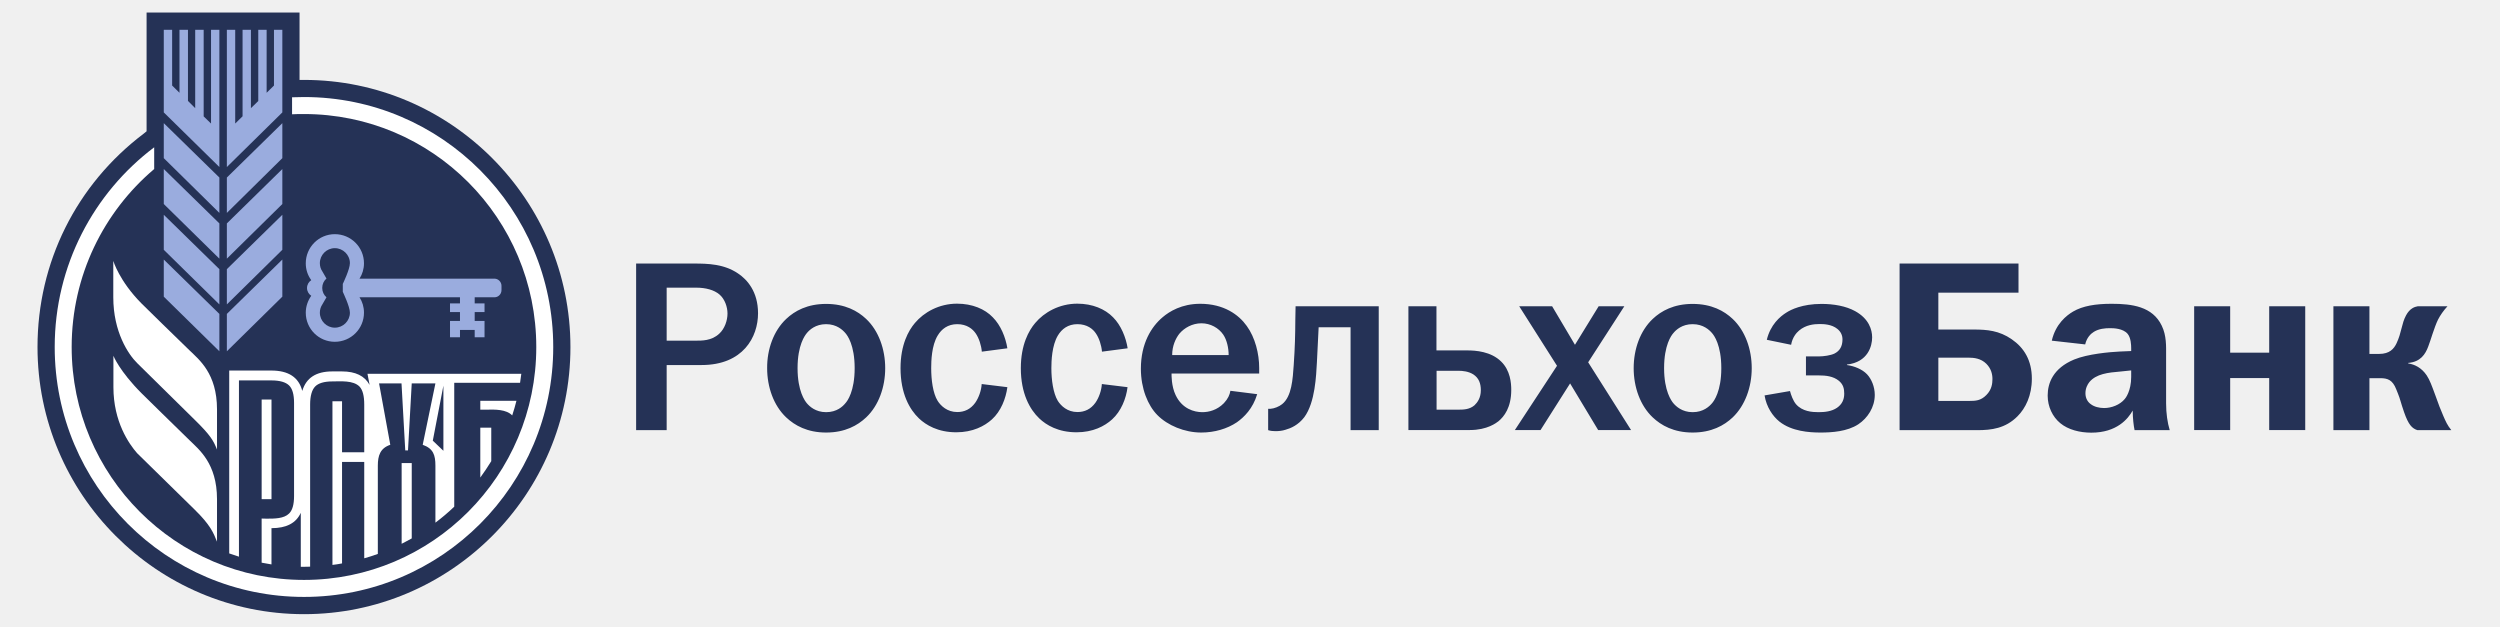
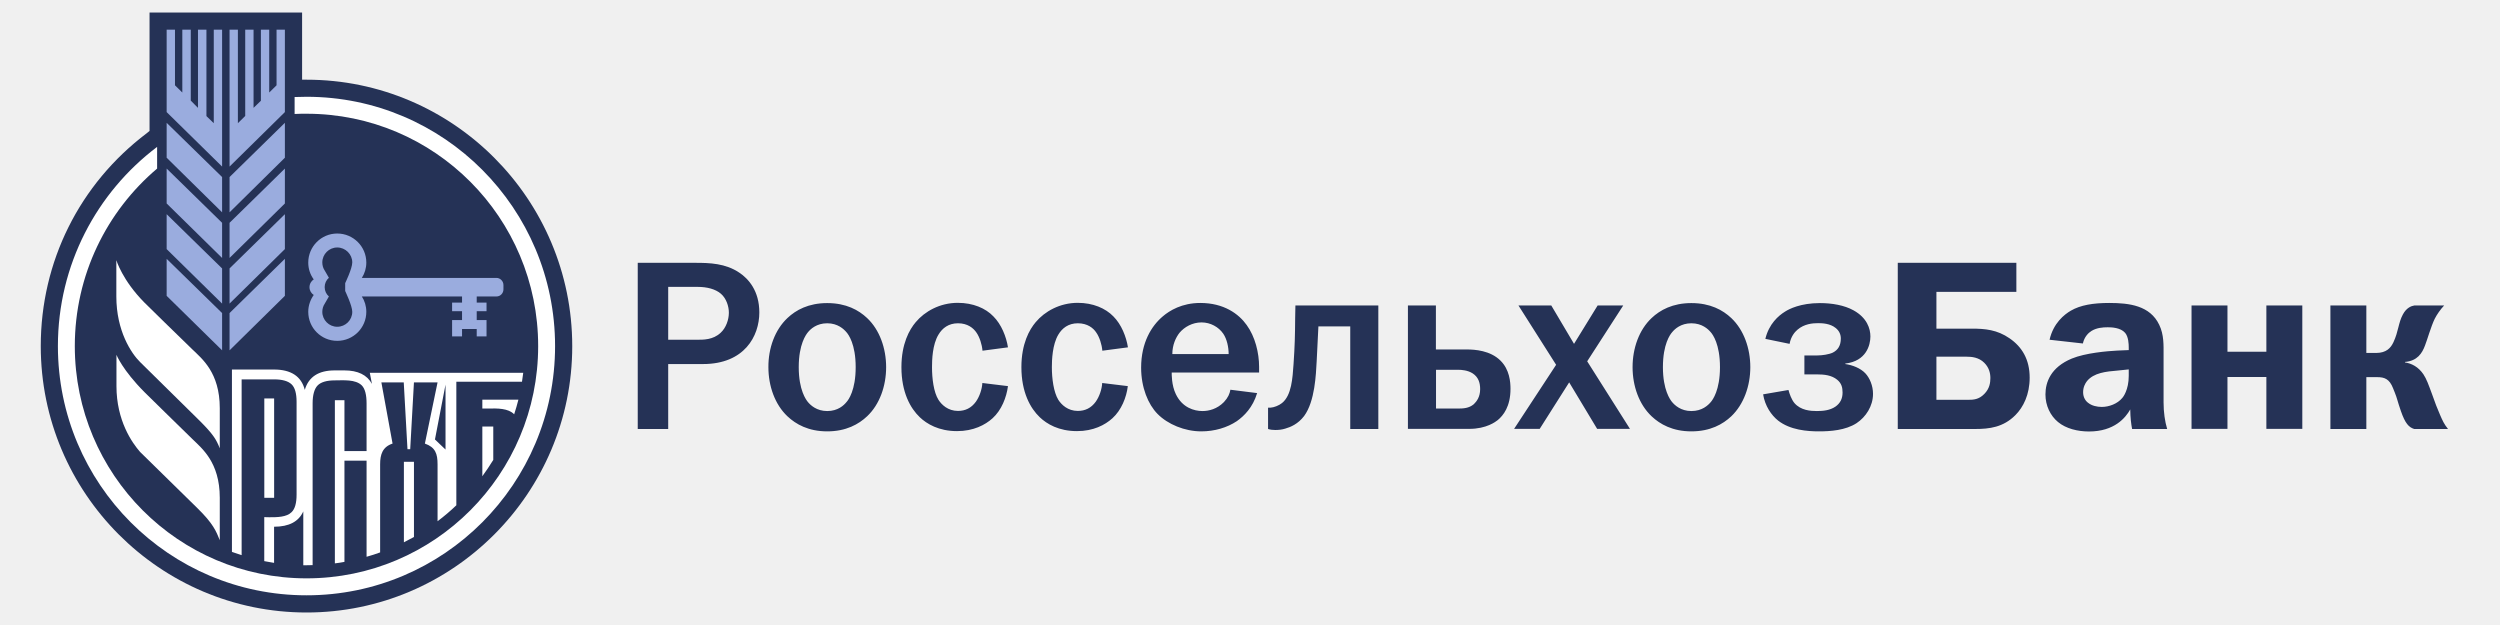
- <svg xmlns="http://www.w3.org/2000/svg" width="367" height="92" viewBox="0 0 367 92" fill="none">
-   <path d="M101.856 38.688C103.96 38.688 106.303 38.761 108.334 40.137C109.688 41.036 111.28 42.816 111.28 45.991C111.28 49.477 109.085 53.588 102.991 53.588H97.866V63.148H93.383V38.688H101.856V38.688ZM102.039 50.01C103.027 50.01 104.454 50.046 105.589 48.982C106.376 48.266 106.797 47.055 106.797 46.028C106.797 45.073 106.413 43.917 105.626 43.238C104.839 42.559 103.594 42.229 102.203 42.229H97.866V50.01H102.039V50.01ZM115.417 46.817C116.661 45.642 118.509 44.614 121.273 44.614C124.054 44.614 125.903 45.642 127.147 46.817C128.996 48.56 129.947 51.276 129.947 54.047C129.947 56.818 128.996 59.533 127.147 61.277C125.903 62.451 124.054 63.497 121.273 63.497C118.509 63.497 116.661 62.451 115.417 61.277C113.568 59.533 112.617 56.818 112.617 54.047C112.598 51.258 113.568 48.56 115.417 46.817V46.817ZM118.436 59.185C118.821 59.643 119.717 60.506 121.273 60.506C122.847 60.506 123.725 59.662 124.109 59.185C124.402 58.873 125.464 57.441 125.464 54.047C125.464 50.652 124.402 49.239 124.109 48.908C123.725 48.45 122.828 47.587 121.273 47.587C119.717 47.587 118.821 48.431 118.436 48.908C118.162 49.239 117.082 50.652 117.082 54.047C117.082 57.423 118.162 58.855 118.436 59.185ZM144.13 51.624C144.057 50.707 143.709 49.624 143.233 48.945C142.794 48.303 141.952 47.587 140.525 47.587C139.134 47.587 138.219 48.303 137.651 49.257C136.755 50.725 136.7 53.001 136.7 54.047C136.7 55.717 136.938 57.717 137.651 58.854C138.109 59.57 139.042 60.488 140.525 60.488C141.586 60.488 142.483 60.066 143.16 59.13C143.691 58.377 144.057 57.313 144.112 56.377L147.881 56.836C147.662 58.506 146.93 60.377 145.612 61.57C144.514 62.561 142.794 63.46 140.378 63.46C137.688 63.46 135.931 62.396 134.906 61.423C133.516 60.102 132.198 57.753 132.198 54.047C132.198 50.597 133.369 48.523 134.303 47.422C135.62 45.844 137.853 44.578 140.488 44.578C142.739 44.578 144.587 45.367 145.74 46.578C146.911 47.752 147.625 49.532 147.881 51.129L144.13 51.624V51.624ZM161.772 51.624C161.698 50.707 161.351 49.624 160.875 48.945C160.454 48.303 159.594 47.587 158.166 47.587C156.776 47.587 155.861 48.303 155.293 49.257C154.415 50.725 154.342 53.001 154.342 54.047C154.342 55.717 154.598 57.717 155.293 58.854C155.751 59.57 156.684 60.488 158.166 60.488C159.228 60.488 160.125 60.066 160.802 59.13C161.332 58.377 161.698 57.313 161.753 56.377L165.523 56.836C165.322 58.506 164.572 60.377 163.254 61.57C162.156 62.561 160.454 63.46 158.038 63.46C155.33 63.46 153.591 62.396 152.567 61.423C151.176 60.102 149.858 57.753 149.858 54.047C149.858 50.597 151.029 48.523 151.963 47.422C153.28 45.844 155.513 44.578 158.148 44.578C160.381 44.578 162.229 45.367 163.4 46.578C164.572 47.752 165.285 49.532 165.541 51.129L161.772 51.624V51.624ZM184.556 57.863C183.916 59.992 182.634 61.24 181.573 61.992C180.145 62.946 178.297 63.497 176.339 63.497C173.886 63.497 171.398 62.451 169.897 60.928C168.506 59.515 167.481 57.038 167.481 54.12C167.481 50.413 169.019 47.954 170.684 46.56C171.654 45.734 173.466 44.596 176.192 44.596C179.651 44.596 181.847 46.193 183.019 47.844C184.262 49.551 184.848 51.936 184.848 54.01V54.836H171.983C171.983 55.038 171.947 56.689 172.587 58.01C173.539 60.011 175.296 60.506 176.504 60.506C177.455 60.506 178.663 60.212 179.669 59.185C180.273 58.542 180.53 57.937 180.621 57.368L184.556 57.863V57.863ZM180.365 52.12C180.365 51.092 180.109 49.918 179.578 49.129C178.901 48.138 177.693 47.459 176.375 47.459C175.021 47.459 173.85 48.138 173.136 48.982C172.569 49.698 172.075 50.799 172.075 52.12H180.365V52.12ZM202.398 44.963V63.148H198.264V48.046H193.577C193.469 50.505 193.395 51.496 193.322 53.184C193.212 55.074 193.083 59.056 191.474 61.24C190.577 62.414 189.478 62.873 188.692 63.093C188.233 63.24 187.74 63.295 187.228 63.295C186.879 63.295 186.514 63.258 186.165 63.148V60.011H186.514C187.044 59.974 187.758 59.699 188.215 59.332C189.643 58.194 189.771 55.625 189.918 53.588C190.101 50.909 190.138 49.312 190.155 46.89L190.191 44.963H202.398V44.963ZM210.872 51.441H215.428C216.599 51.441 218.869 51.588 220.37 53.074C221.724 54.395 221.852 56.249 221.852 57.24C221.852 59.845 220.79 61.167 219.966 61.846C219.674 62.066 218.338 63.13 215.777 63.13H206.754V44.963H210.872V51.441V51.441ZM210.872 60.139H214.111C214.898 60.139 215.74 60.102 216.454 59.497C216.874 59.093 217.386 58.432 217.386 57.276C217.386 56.285 217.094 55.496 216.289 54.964C215.575 54.505 214.678 54.432 214.129 54.432H210.89V60.139H210.872V60.139ZM227.855 44.963L231.204 50.615L234.681 44.963H238.45L233.143 53.184L239.439 63.13H234.608L230.49 56.285L226.152 63.13H222.383L228.569 53.698L223.023 44.963H227.855V44.963ZM242.623 46.817C243.867 45.642 245.717 44.614 248.478 44.614C251.26 44.614 253.11 45.642 254.354 46.817C256.202 48.56 257.154 51.276 257.154 54.047C257.154 56.818 256.183 59.533 254.354 61.277C253.11 62.451 251.26 63.497 248.478 63.497C245.717 63.497 243.867 62.451 242.623 61.277C240.775 59.533 239.823 56.818 239.823 54.047C239.823 51.258 240.775 48.56 242.623 46.817ZM245.643 59.185C246.027 59.643 246.924 60.506 248.478 60.506C250.053 60.506 250.932 59.662 251.334 59.185C251.609 58.873 252.688 57.441 252.688 54.047C252.688 50.652 251.627 49.239 251.334 48.908C250.95 48.45 250.053 47.587 248.478 47.587C246.924 47.587 246.027 48.431 245.643 48.908C245.35 49.239 244.289 50.652 244.289 54.047C244.289 57.423 245.368 58.855 245.643 59.185ZM259.367 49.881C259.899 47.679 261.288 46.468 262.277 45.862C262.881 45.477 264.547 44.614 267.401 44.614C269.177 44.614 270.988 44.927 272.342 45.679C274.337 46.78 274.831 48.376 274.831 49.532C274.831 50.78 274.227 53.166 271.135 53.514V53.588C272.196 53.735 273.368 54.193 274.082 54.946C274.722 55.625 275.216 56.763 275.216 57.974C275.216 59.79 274.154 61.387 272.799 62.286C271.172 63.35 268.92 63.497 267.256 63.497C265.571 63.497 263.028 63.313 261.235 61.901C260.246 61.112 259.312 59.754 259.039 58.047L262.771 57.405C262.918 57.974 263.23 58.836 263.65 59.332C264.584 60.414 266.028 60.506 266.962 60.506C267.896 60.506 268.883 60.396 269.671 59.864C270.385 59.368 270.733 58.689 270.733 57.79C270.733 57.038 270.586 56.432 269.946 55.9C269.122 55.221 268.025 55.111 266.999 55.111H265.114V52.322H266.999C267.713 52.322 268.737 52.175 269.306 51.9C270.056 51.514 270.476 50.872 270.476 49.826C270.476 49.257 270.256 48.707 269.726 48.285C268.902 47.606 267.731 47.569 267.127 47.569C266.303 47.569 265.096 47.679 264.107 48.523C263.687 48.872 263.12 49.551 262.936 50.615L259.367 49.881V49.881ZM296.317 42.963H284.549V48.376H289.782C291.669 48.376 293.48 48.523 295.328 49.808C297.141 51.056 298.275 52.909 298.275 55.588C298.275 58.084 297.341 59.937 296.17 61.111C294.395 62.891 292.364 63.148 290.241 63.148H278.859V38.688H296.317V42.963ZM284.549 58.854H289.142C290.002 58.854 290.79 58.818 291.595 57.992C292.382 57.203 292.491 56.322 292.491 55.643C292.491 54.872 292.272 54.083 291.595 53.404C290.79 52.597 289.746 52.505 288.997 52.505H284.549V58.854V58.854ZM301.203 50.01C301.77 47.551 303.361 46.303 304.332 45.734C305.741 44.908 307.626 44.596 309.987 44.596C312.969 44.596 315.99 44.982 317.344 47.807C318.058 49.276 317.984 50.835 317.984 52.193V59.221C317.984 60.69 318.184 62.047 318.515 63.148H313.355C313.208 62.433 313.098 61.478 313.079 60.267C312.402 61.478 310.754 63.515 307.004 63.515C305.338 63.515 303.618 63.093 302.447 62.121C301.312 61.185 300.598 59.699 300.598 58.065C300.598 56.249 301.385 54.065 304.479 52.78C306.473 51.955 309.712 51.679 311.158 51.606L312.859 51.533V51.147C312.859 50.652 312.823 49.587 312.329 49C311.652 48.211 310.298 48.175 309.767 48.175C309.035 48.175 308.138 48.248 307.387 48.707C306.93 48.982 306.327 49.569 306.106 50.56L301.203 50.01V50.01ZM311.268 54.542C309.492 54.689 307.718 54.872 306.71 56.102C306.437 56.45 306.143 57.001 306.143 57.735C306.143 58.524 306.528 59.056 306.93 59.332C307.424 59.717 308.174 59.9 308.888 59.9C309.951 59.9 311.195 59.442 311.909 58.579C312.019 58.469 312.859 57.405 312.859 55.331V54.377L311.268 54.542ZM327.391 44.963V51.771H333.118V44.963H338.408V63.13H333.118V55.496H327.391V63.13H322.102V44.963H327.391V44.963ZM347.832 44.963V51.955H349.26C350.796 51.955 351.436 51.202 351.822 50.377C352.572 48.78 352.536 47.532 353.213 46.285C353.743 45.294 354.457 45.037 354.914 44.963H359.288C358.721 45.569 358.226 46.285 357.897 46.927C357.33 48.101 356.8 50.028 356.47 50.854C356.05 51.991 355.336 53.129 353.523 53.276V53.349C354.494 53.496 355.483 53.992 356.231 55.093C356.69 55.772 357 56.652 357.514 58.047C358.008 59.478 358.226 59.974 358.685 61.075C359.05 61.901 359.252 62.396 359.855 63.148H354.877C354.092 62.891 353.56 62.359 352.919 60.506C352.425 59.093 352.352 58.579 352.024 57.79L351.767 57.148C351.236 55.79 350.523 55.515 349.423 55.515H347.832V63.148H342.544V44.963H347.832V44.963Z" fill="#253256" />
-   <path d="M44.632 90.16C23.056 90.16 5.506 72.58 5.506 50.945C5.506 38.522 11.197 27.09 21.116 19.603L21.519 19.273V1.84H43.973V11.731H44.632C66.19 11.731 83.74 29.328 83.74 50.964C83.74 72.58 66.19 90.16 44.632 90.16Z" fill="#253256" />
-   <path d="M33.303 51.569L41.447 43.55V38.1L33.303 46.082V51.569ZM33.303 31.255L41.447 23.218V18.08L33.303 26.062V31.255ZM33.303 37.971L41.447 29.952V24.814L33.303 32.797V37.971ZM30.979 18.135L29.899 17.089V4.372H28.655V15.878L27.593 14.813V4.372H26.349V13.621L25.269 12.556V4.372H24.043V16.502L32.205 24.521V4.372H30.979V18.135ZM33.303 44.688L41.447 36.669V31.53L33.303 39.513V44.688ZM24.043 43.55L32.205 51.569V46.082L24.043 38.1V43.55V43.55ZM40.22 12.556L39.141 13.621V4.372H37.914V14.832L36.835 15.878V4.372H35.609V17.07L34.529 18.135V4.372H33.303V24.521L41.447 16.502V4.372H40.22V12.556V12.556ZM24.043 23.218L32.205 31.255V26.062L24.043 18.08V23.218V23.218ZM24.043 29.952L32.205 37.971V32.797L24.043 24.814V29.952V29.952ZM24.043 36.669L32.205 44.688V39.513L24.043 31.53V36.669V36.669ZM72.594 40.907H52.775C53.196 40.247 53.433 39.476 53.433 38.65C53.433 36.283 51.512 34.375 49.151 34.375C46.79 34.375 44.887 36.302 44.887 38.65C44.887 39.586 45.18 40.43 45.692 41.128C45.326 41.366 45.07 41.788 45.07 42.284C45.07 42.761 45.326 43.183 45.692 43.422C45.198 44.119 44.887 44.981 44.887 45.899C44.887 48.266 46.79 50.175 49.151 50.175C51.512 50.175 53.433 48.266 53.433 45.899C53.433 45.073 53.196 44.284 52.775 43.642H67.525V44.541H66.061V45.807H67.525V47.11H66.061V49.514H67.525V48.431H69.684V49.514H71.13V47.11H69.684V45.807H71.13V44.541H69.684V43.642H72.594C73.161 43.642 73.619 43.165 73.619 42.596V41.954C73.619 41.385 73.143 40.907 72.594 40.907V40.907ZM51.366 45.899C51.366 47.11 50.377 48.101 49.151 48.101C47.943 48.101 46.955 47.11 46.955 45.899C46.955 45.458 47.083 45.036 47.321 44.688L47.925 43.642C47.541 43.312 47.303 42.816 47.303 42.265C47.303 41.715 47.541 41.22 47.925 40.889L47.321 39.843C47.083 39.495 46.955 39.091 46.955 38.632C46.955 37.421 47.943 36.43 49.151 36.43C50.359 36.43 51.366 37.421 51.366 38.632C51.366 39.531 50.322 41.678 50.322 41.678V42.834C50.322 42.853 51.366 45 51.366 45.899V45.899Z" fill="#9AACDE" />
-   <path d="M16.631 38.302V43.642C16.631 48.743 18.845 52.028 20.126 53.294C20.877 54.028 28.453 61.515 28.563 61.607C30.924 63.919 31.326 64.671 31.857 65.993V60.084C31.857 54.817 29.203 52.78 27.831 51.441C24.628 48.321 22.505 46.266 20.767 44.541C17.509 41.256 16.631 38.302 16.631 38.302V38.302ZM27.831 64.635C24.646 61.497 22.505 59.46 20.785 57.735C17.509 54.45 16.649 52.23 16.649 52.23V56.836C16.649 61.937 18.955 65.185 20.126 66.525C20.877 67.259 28.471 74.709 28.563 74.8C30.924 77.113 31.326 78.214 31.857 79.517V73.277C31.857 68.011 29.185 65.974 27.831 64.635V64.635Z" fill="white" />
-   <path d="M44.632 14.245C44.047 14.245 43.461 14.264 42.875 14.282V16.777C43.461 16.741 44.028 16.741 44.632 16.741C63.463 16.741 78.726 32.045 78.726 50.946C78.726 69.828 63.463 85.132 44.632 85.132C25.801 85.132 10.52 69.828 10.52 50.946C10.52 40.468 15.223 31.091 22.635 24.815V21.622C13.759 28.32 8.031 38.963 8.031 50.946C8.031 71.204 24.41 87.628 44.632 87.628C64.836 87.628 81.215 71.204 81.215 50.946C81.215 30.687 64.836 14.245 44.632 14.245Z" fill="white" />
-   <path d="M70.508 70.103C71.075 69.332 71.606 68.525 72.118 67.699V62.781H70.508V70.103ZM75.193 60.983C75.431 60.267 75.632 59.552 75.815 58.836H70.508V60.139H71.313C72.722 60.102 74.314 60.084 75.193 60.983Z" fill="white" />
-   <path d="M39.856 58.652H38.41V73.277H39.856V58.652V58.652Z" fill="white" />
-   <path d="M35.096 55.845H39.854C41.08 55.845 41.941 56.102 42.434 56.579C42.929 57.056 43.167 57.919 43.167 59.148V72.819C43.167 74.049 42.929 74.911 42.434 75.388C41.684 76.14 40.294 76.14 39.141 76.14C38.884 76.122 38.628 76.122 38.408 76.122V82.6C38.884 82.692 39.36 82.783 39.854 82.857V77.535C42.05 77.535 43.478 76.783 44.155 75.278V83.205H44.631C44.923 83.205 45.235 83.205 45.527 83.187V59.387C45.527 58.121 45.784 57.24 46.259 56.744C46.735 56.249 47.595 55.992 48.803 55.992C50.029 55.992 51.841 55.808 52.774 56.744C53.25 57.24 53.47 58.139 53.47 59.387V66.397H50.212V58.91H48.803V82.93C49.279 82.875 49.737 82.802 50.212 82.71V67.809H53.47V81.958C54.147 81.774 54.806 81.554 55.465 81.315V68.36C55.465 66.892 55.812 65.791 57.294 65.296L55.648 56.286H58.942L59.491 66.121H59.893L60.442 56.286H63.919L62.053 65.296C63.608 65.846 63.919 66.8 63.919 68.36V76.728C64.889 75.994 65.804 75.223 66.683 74.379V56.194H76.345C76.418 55.753 76.473 55.331 76.528 54.873H53.946L54.257 56.506C53.543 55.184 52.189 54.524 50.194 54.524H48.785C46.388 54.524 44.942 55.478 44.374 57.387C43.862 55.386 42.343 54.395 39.836 54.395H33.65V81.242C34.126 81.407 34.602 81.572 35.078 81.719V55.845H35.096V55.845ZM65.091 66.176L63.535 64.69L65.091 56.616V66.176Z" fill="white" />
-   <path d="M58.961 79.829C59.455 79.572 59.949 79.315 60.443 79.04V67.975H58.961V79.829Z" fill="white" />
+ <svg xmlns="http://www.w3.org/2000/svg" width="368" height="92" viewBox="0 0 368 92" fill="none">
+   <path d="M102.348 38.688C104.452 38.688 106.795 38.761 108.826 40.137C110.181 41.036 111.773 42.816 111.773 45.991C111.773 49.477 109.577 53.588 103.483 53.588H98.359V63.148H93.875V38.688H102.348V38.688ZM102.531 50.01C103.519 50.01 104.947 50.046 106.081 48.982C106.868 48.266 107.289 47.055 107.289 46.028C107.289 45.073 106.905 43.917 106.118 43.238C105.331 42.559 104.087 42.229 102.696 42.229H98.359V50.01H102.531V50.01ZM115.909 46.817C117.153 45.642 119.002 44.614 121.765 44.614C124.547 44.614 126.395 45.642 127.639 46.817C129.488 48.56 130.439 51.276 130.439 54.047C130.439 56.818 129.488 59.533 127.639 61.277C126.395 62.451 124.547 63.497 121.765 63.497C119.002 63.497 117.153 62.451 115.909 61.277C114.061 59.533 113.109 56.818 113.109 54.047C113.091 51.258 114.061 48.56 115.909 46.817V46.817ZM118.928 59.185C119.313 59.643 120.209 60.506 121.765 60.506C123.339 60.506 124.217 59.662 124.602 59.185C124.894 58.873 125.956 57.441 125.956 54.047C125.956 50.652 124.894 49.239 124.602 48.908C124.217 48.45 123.321 47.587 121.765 47.587C120.209 47.587 119.313 48.431 118.928 48.908C118.654 49.239 117.574 50.652 117.574 54.047C117.574 57.423 118.654 58.855 118.928 59.185ZM144.622 51.624C144.549 50.707 144.201 49.624 143.725 48.945C143.286 48.303 142.444 47.587 141.017 47.587C139.626 47.587 138.711 48.303 138.144 49.257C137.247 50.725 137.192 53.001 137.192 54.047C137.192 55.717 137.43 57.717 138.144 58.854C138.601 59.57 139.535 60.488 141.017 60.488C142.078 60.488 142.975 60.066 143.652 59.13C144.183 58.377 144.549 57.313 144.604 56.377L148.374 56.836C148.154 58.506 147.422 60.377 146.104 61.57C145.006 62.561 143.286 63.46 140.87 63.46C138.18 63.46 136.424 62.396 135.399 61.423C134.008 60.102 132.69 57.753 132.69 54.047C132.69 50.597 133.861 48.523 134.795 47.422C136.112 45.844 138.345 44.578 140.98 44.578C143.231 44.578 145.08 45.367 146.232 46.578C147.404 47.752 148.117 49.532 148.374 51.129L144.622 51.624V51.624ZM162.264 51.624C162.191 50.707 161.843 49.624 161.367 48.945C160.946 48.303 160.086 47.587 158.659 47.587C157.268 47.587 156.353 48.303 155.786 49.257C154.907 50.725 154.834 53.001 154.834 54.047C154.834 55.717 155.09 57.717 155.786 58.854C156.243 59.57 157.176 60.488 158.659 60.488C159.72 60.488 160.617 60.066 161.294 59.13C161.825 58.377 162.191 57.313 162.245 56.377L166.015 56.836C165.814 58.506 165.064 60.377 163.746 61.57C162.648 62.561 160.946 63.46 158.53 63.46C155.822 63.46 154.084 62.396 153.059 61.423C151.668 60.102 150.35 57.753 150.35 54.047C150.35 50.597 151.522 48.523 152.455 47.422C153.772 45.844 156.005 44.578 158.64 44.578C160.873 44.578 162.721 45.367 163.893 46.578C165.064 47.752 165.777 49.532 166.034 51.129L162.264 51.624V51.624ZM185.048 57.863C184.408 59.992 183.126 61.24 182.065 61.992C180.637 62.946 178.789 63.497 176.831 63.497C174.379 63.497 171.89 62.451 170.389 60.928C168.998 59.515 167.974 57.038 167.974 54.12C167.974 50.413 169.511 47.954 171.176 46.56C172.146 45.734 173.958 44.596 176.684 44.596C180.143 44.596 182.339 46.193 183.511 47.844C184.755 49.551 185.34 51.936 185.34 54.01V54.836H172.476C172.476 55.038 172.439 56.689 173.079 58.01C174.031 60.011 175.788 60.506 176.996 60.506C177.947 60.506 179.155 60.212 180.162 59.185C180.766 58.542 181.022 57.937 181.113 57.368L185.048 57.863V57.863ZM180.857 52.12C180.857 51.092 180.601 49.918 180.07 49.129C179.393 48.138 178.185 47.459 176.868 47.459C175.513 47.459 174.342 48.138 173.628 48.982C173.061 49.698 172.567 50.799 172.567 52.12H180.857V52.12ZM202.89 44.963V63.148H198.756V48.046H194.069C193.961 50.505 193.887 51.496 193.814 53.184C193.704 55.074 193.575 59.056 191.966 61.24C191.069 62.414 189.97 62.873 189.184 63.093C188.726 63.24 188.232 63.295 187.72 63.295C187.371 63.295 187.006 63.258 186.658 63.148V60.011H187.006C187.537 59.974 188.25 59.699 188.707 59.332C190.135 58.194 190.263 55.625 190.41 53.588C190.594 50.909 190.63 49.312 190.647 46.89L190.684 44.963H202.89V44.963ZM211.364 51.441H215.92C217.091 51.441 219.361 51.588 220.862 53.074C222.216 54.395 222.345 56.249 222.345 57.24C222.345 59.845 221.282 61.167 220.458 61.846C220.166 62.066 218.831 63.13 216.269 63.13H207.246V44.963H211.364V51.441V51.441ZM211.364 60.139H214.603C215.39 60.139 216.232 60.102 216.946 59.497C217.366 59.093 217.878 58.432 217.878 57.276C217.878 56.285 217.586 55.496 216.781 54.964C216.067 54.505 215.17 54.432 214.621 54.432H211.382V60.139H211.364V60.139ZM228.347 44.963L231.696 50.615L235.173 44.963H238.942L233.635 53.184L239.931 63.13H235.1L230.982 56.285L226.644 63.13H222.875L229.061 53.698L223.515 44.963H228.347V44.963ZM243.115 46.817C244.359 45.642 246.209 44.614 248.97 44.614C251.752 44.614 253.602 45.642 254.846 46.817C256.694 48.56 257.646 51.276 257.646 54.047C257.646 56.818 256.676 59.533 254.846 61.277C253.602 62.451 251.752 63.497 248.97 63.497C246.209 63.497 244.359 62.451 243.115 61.277C241.267 59.533 240.315 56.818 240.315 54.047C240.315 51.258 241.267 48.56 243.115 46.817ZM246.135 59.185C246.519 59.643 247.416 60.506 248.97 60.506C250.545 60.506 251.424 59.662 251.826 59.185C252.101 58.873 253.18 57.441 253.18 54.047C253.18 50.652 252.119 49.239 251.826 48.908C251.442 48.45 250.545 47.587 248.97 47.587C247.416 47.587 246.519 48.431 246.135 48.908C245.842 49.239 244.781 50.652 244.781 54.047C244.781 57.423 245.86 58.855 246.135 59.185ZM259.859 49.881C260.392 47.679 261.781 46.468 262.77 45.862C263.373 45.477 265.04 44.614 267.893 44.614C269.669 44.614 271.48 44.927 272.835 45.679C274.829 46.78 275.323 48.376 275.323 49.532C275.323 50.78 274.719 53.166 271.627 53.514V53.588C272.688 53.735 273.86 54.193 274.574 54.946C275.215 55.625 275.708 56.763 275.708 57.974C275.708 59.79 274.646 61.387 273.292 62.286C271.664 63.35 269.412 63.497 267.748 63.497C266.063 63.497 263.52 63.313 261.727 61.901C260.738 61.112 259.804 59.754 259.531 58.047L263.263 57.405C263.41 57.974 263.722 58.836 264.142 59.332C265.076 60.414 266.52 60.506 267.454 60.506C268.388 60.506 269.376 60.396 270.163 59.864C270.877 59.368 271.225 58.689 271.225 57.79C271.225 57.038 271.079 56.432 270.438 55.9C269.614 55.221 268.517 55.111 267.491 55.111H265.607V52.322H267.491C268.205 52.322 269.229 52.175 269.798 51.9C270.548 51.514 270.968 50.872 270.968 49.826C270.968 49.257 270.748 48.707 270.218 48.285C269.394 47.606 268.223 47.569 267.62 47.569C266.796 47.569 265.588 47.679 264.599 48.523C264.179 48.872 263.612 49.551 263.428 50.615L259.859 49.881V49.881ZM296.809 42.963H285.041V48.376H290.274C292.161 48.376 293.972 48.523 295.82 49.808C297.633 51.056 298.767 52.909 298.767 55.588C298.767 58.084 297.833 59.937 296.662 61.111C294.888 62.891 292.856 63.148 290.733 63.148H279.351V38.688H296.809V42.963ZM285.041 58.854H289.634C290.495 58.854 291.282 58.818 292.087 57.992C292.875 57.203 292.983 56.322 292.983 55.643C292.983 54.872 292.765 54.083 292.087 53.404C291.282 52.597 290.238 52.505 289.489 52.505H285.041V58.854V58.854ZM301.696 50.01C302.263 47.551 303.853 46.303 304.824 45.734C306.233 44.908 308.118 44.596 310.48 44.596C313.462 44.596 316.482 44.982 317.836 47.807C318.55 49.276 318.477 50.835 318.477 52.193V59.221C318.477 60.69 318.677 62.047 319.007 63.148H313.847C313.7 62.433 313.59 61.478 313.572 60.267C312.895 61.478 311.247 63.515 307.496 63.515C305.83 63.515 304.11 63.093 302.94 62.121C301.804 61.185 301.09 59.699 301.09 58.065C301.09 56.249 301.877 54.065 304.971 52.78C306.966 51.955 310.204 51.679 311.65 51.606L313.351 51.533V51.147C313.351 50.652 313.315 49.587 312.821 49C312.144 48.211 310.79 48.175 310.259 48.175C309.527 48.175 308.63 48.248 307.879 48.707C307.423 48.982 306.819 49.569 306.599 50.56L301.696 50.01V50.01ZM311.76 54.542C309.984 54.689 308.21 54.872 307.202 56.102C306.929 56.45 306.635 57.001 306.635 57.735C306.635 58.524 307.021 59.056 307.423 59.332C307.916 59.717 308.667 59.9 309.38 59.9C310.443 59.9 311.687 59.442 312.401 58.579C312.511 58.469 313.351 57.405 313.351 55.331V54.377L311.76 54.542ZM327.883 44.963V51.771H333.61V44.963H338.9V63.13H333.61V55.496H327.883V63.13H322.594V44.963H327.883V44.963ZM348.325 44.963V51.955H349.752C351.288 51.955 351.929 51.202 352.314 50.377C353.065 48.78 353.028 47.532 353.705 46.285C354.235 45.294 354.949 45.037 355.406 44.963H359.781C359.214 45.569 358.718 46.285 358.39 46.927C357.823 48.101 357.292 50.028 356.962 50.854C356.542 51.991 355.828 53.129 354.015 53.276V53.349C354.986 53.496 355.975 53.992 356.723 55.093C357.182 55.772 357.492 56.652 358.006 58.047C358.5 59.478 358.718 59.974 359.177 61.075C359.542 61.901 359.744 62.396 360.348 63.148H355.369C354.584 62.891 354.052 62.359 353.411 60.506C352.918 59.093 352.844 58.579 352.516 57.79L352.259 57.148C351.729 55.79 351.015 55.515 349.916 55.515H348.325V63.148H343.036V44.963H348.325V44.963Z" fill="#253256" />
+   <path d="M45.126 90.16C23.55 90.16 6 72.58 6 50.945C6 38.522 11.691 27.09 21.61 19.603L22.013 19.273V1.84H44.468V11.731H45.126C66.684 11.731 84.234 29.328 84.234 50.964C84.234 72.58 66.684 90.16 45.126 90.16Z" fill="#253256" />
+   <path d="M33.791 51.568L41.935 43.549V38.099L33.791 46.081V51.568ZM33.791 31.254L41.935 23.217V18.079L33.791 26.061V31.254ZM33.791 37.97L41.935 29.951V24.813L33.791 32.796V37.97ZM31.467 18.134L30.387 17.088V4.371H29.143V15.877L28.081 14.812V4.371H26.837V13.62L25.757 12.555V4.371H24.531V16.501L32.693 24.52V4.371H31.467V18.134ZM33.791 44.687L41.935 36.667V31.529L33.791 39.512V44.687ZM24.531 43.549L32.693 51.568V46.081L24.531 38.099V43.549V43.549ZM40.709 12.555L39.629 13.62V4.371H38.403V14.831L37.323 15.877V4.371H36.097V17.07L35.017 18.134V4.371H33.791V24.52L41.935 16.501V4.371H40.709V12.555V12.555ZM24.531 23.217L32.693 31.254V26.061L24.531 18.079V23.217V23.217ZM24.531 29.951L32.693 37.97V32.796L24.531 24.813V29.951V29.951ZM24.531 36.667L32.693 44.687V39.512L24.531 31.529V36.667V36.667ZM73.082 40.907H53.263C53.684 40.246 53.922 39.475 53.922 38.649C53.922 36.282 52 34.374 49.639 34.374C47.279 34.374 45.375 36.301 45.375 38.649C45.375 39.585 45.668 40.429 46.181 41.127C45.815 41.365 45.558 41.787 45.558 42.283C45.558 42.76 45.815 43.182 46.181 43.42C45.687 44.118 45.375 44.98 45.375 45.898C45.375 48.265 47.279 50.173 49.639 50.173C52 50.173 53.922 48.265 53.922 45.898C53.922 45.072 53.684 44.283 53.263 43.641H68.013V44.54H66.549V45.806H68.013V47.109H66.549V49.513H68.013V48.43H70.172V49.513H71.618V47.109H70.172V45.806H71.618V44.54H70.172V43.641H73.082C73.65 43.641 74.107 43.164 74.107 42.595V41.953C74.107 41.384 73.631 40.907 73.082 40.907V40.907ZM51.854 45.898C51.854 47.109 50.865 48.1 49.639 48.1C48.432 48.1 47.443 47.109 47.443 45.898C47.443 45.457 47.572 45.035 47.809 44.687L48.413 43.641C48.029 43.31 47.791 42.815 47.791 42.264C47.791 41.714 48.029 41.219 48.413 40.888L47.809 39.842C47.572 39.494 47.443 39.09 47.443 38.631C47.443 37.42 48.432 36.429 49.639 36.429C50.847 36.429 51.854 37.42 51.854 38.631C51.854 39.53 50.811 41.677 50.811 41.677V42.833C50.811 42.852 51.854 44.999 51.854 45.898V45.898Z" fill="#9AACDE" />
+   <path d="M17.125 38.301V43.641C17.125 48.742 19.339 52.027 20.62 53.293C21.371 54.027 28.947 61.514 29.057 61.606C31.418 63.918 31.82 64.67 32.351 65.992V60.083C32.351 54.816 29.697 52.779 28.325 51.44C25.122 48.32 22.999 46.265 21.261 44.54C18.003 41.255 17.125 38.301 17.125 38.301V38.301ZM28.325 64.634C25.141 61.496 22.999 59.459 21.279 57.734C18.003 54.449 17.143 52.229 17.143 52.229V56.834C17.143 61.936 19.449 65.184 20.62 66.524C21.371 67.258 28.965 74.708 29.057 74.8C31.418 77.112 31.82 78.213 32.351 79.516V73.276C32.351 68.01 29.679 65.973 28.325 64.634V64.634Z" fill="white" />
+   <path d="M45.124 14.246C44.539 14.246 43.953 14.264 43.367 14.283V16.778C43.953 16.742 44.52 16.742 45.124 16.742C63.955 16.742 79.218 32.046 79.218 50.947C79.218 69.829 63.955 85.133 45.124 85.133C26.293 85.133 11.012 69.829 11.012 50.947C11.012 40.469 15.716 31.092 23.127 24.816V21.623C14.252 28.321 8.523 38.964 8.523 50.947C8.523 71.205 24.902 87.629 45.124 87.629C65.328 87.629 81.707 71.205 81.707 50.947C81.707 30.688 65.328 14.246 45.124 14.246Z" fill="white" />
+   <path d="M71 70.103C71.567 69.332 72.098 68.525 72.61 67.699V62.781H71V70.103ZM75.685 60.983C75.923 60.267 76.124 59.552 76.307 58.836H71V60.139H71.805C73.214 60.102 74.806 60.084 75.685 60.983Z" fill="white" />
+   <path d="M40.352 58.652H38.906V73.277H40.352V58.652V58.652Z" fill="white" />
+   <path d="M35.586 55.844H40.344C41.571 55.844 42.431 56.101 42.925 56.578C43.419 57.055 43.657 57.918 43.657 59.147V72.818C43.657 74.048 43.419 74.91 42.925 75.387C42.174 76.139 40.784 76.139 39.631 76.139C39.375 76.121 39.118 76.121 38.899 76.121V82.599C39.375 82.691 39.85 82.782 40.344 82.856V77.534C42.541 77.534 43.968 76.782 44.645 75.277V83.204H45.121C45.414 83.204 45.725 83.204 46.018 83.186V59.386C46.018 58.12 46.274 57.239 46.75 56.743C47.225 56.248 48.086 55.991 49.293 55.991C50.52 55.991 52.331 55.807 53.265 56.743C53.74 57.239 53.96 58.138 53.96 59.386V66.396H50.703V58.909H49.293V82.929C49.769 82.874 50.227 82.801 50.703 82.709V67.808H53.96V81.957C54.637 81.773 55.296 81.553 55.955 81.314V68.359C55.955 66.891 56.303 65.79 57.785 65.294L56.138 56.285H59.432L59.981 66.12H60.383L60.932 56.285H64.409L62.543 65.294C64.099 65.845 64.409 66.799 64.409 68.359V76.727C65.379 75.993 66.294 75.222 67.173 74.378V56.193H76.836C76.909 55.752 76.964 55.33 77.019 54.872H54.436L54.747 56.505C54.033 55.184 52.679 54.523 50.684 54.523H49.275C46.878 54.523 45.432 55.477 44.865 57.386C44.352 55.385 42.833 54.395 40.326 54.395H34.141V81.241C34.616 81.406 35.092 81.571 35.568 81.718V55.844H35.586V55.844ZM65.581 66.175L64.025 64.689L65.581 56.615V66.175Z" fill="white" />
+   <path d="M59.453 79.829C59.947 79.572 60.441 79.315 60.935 79.04V67.975H59.453V79.829Z" fill="white" />
</svg>
